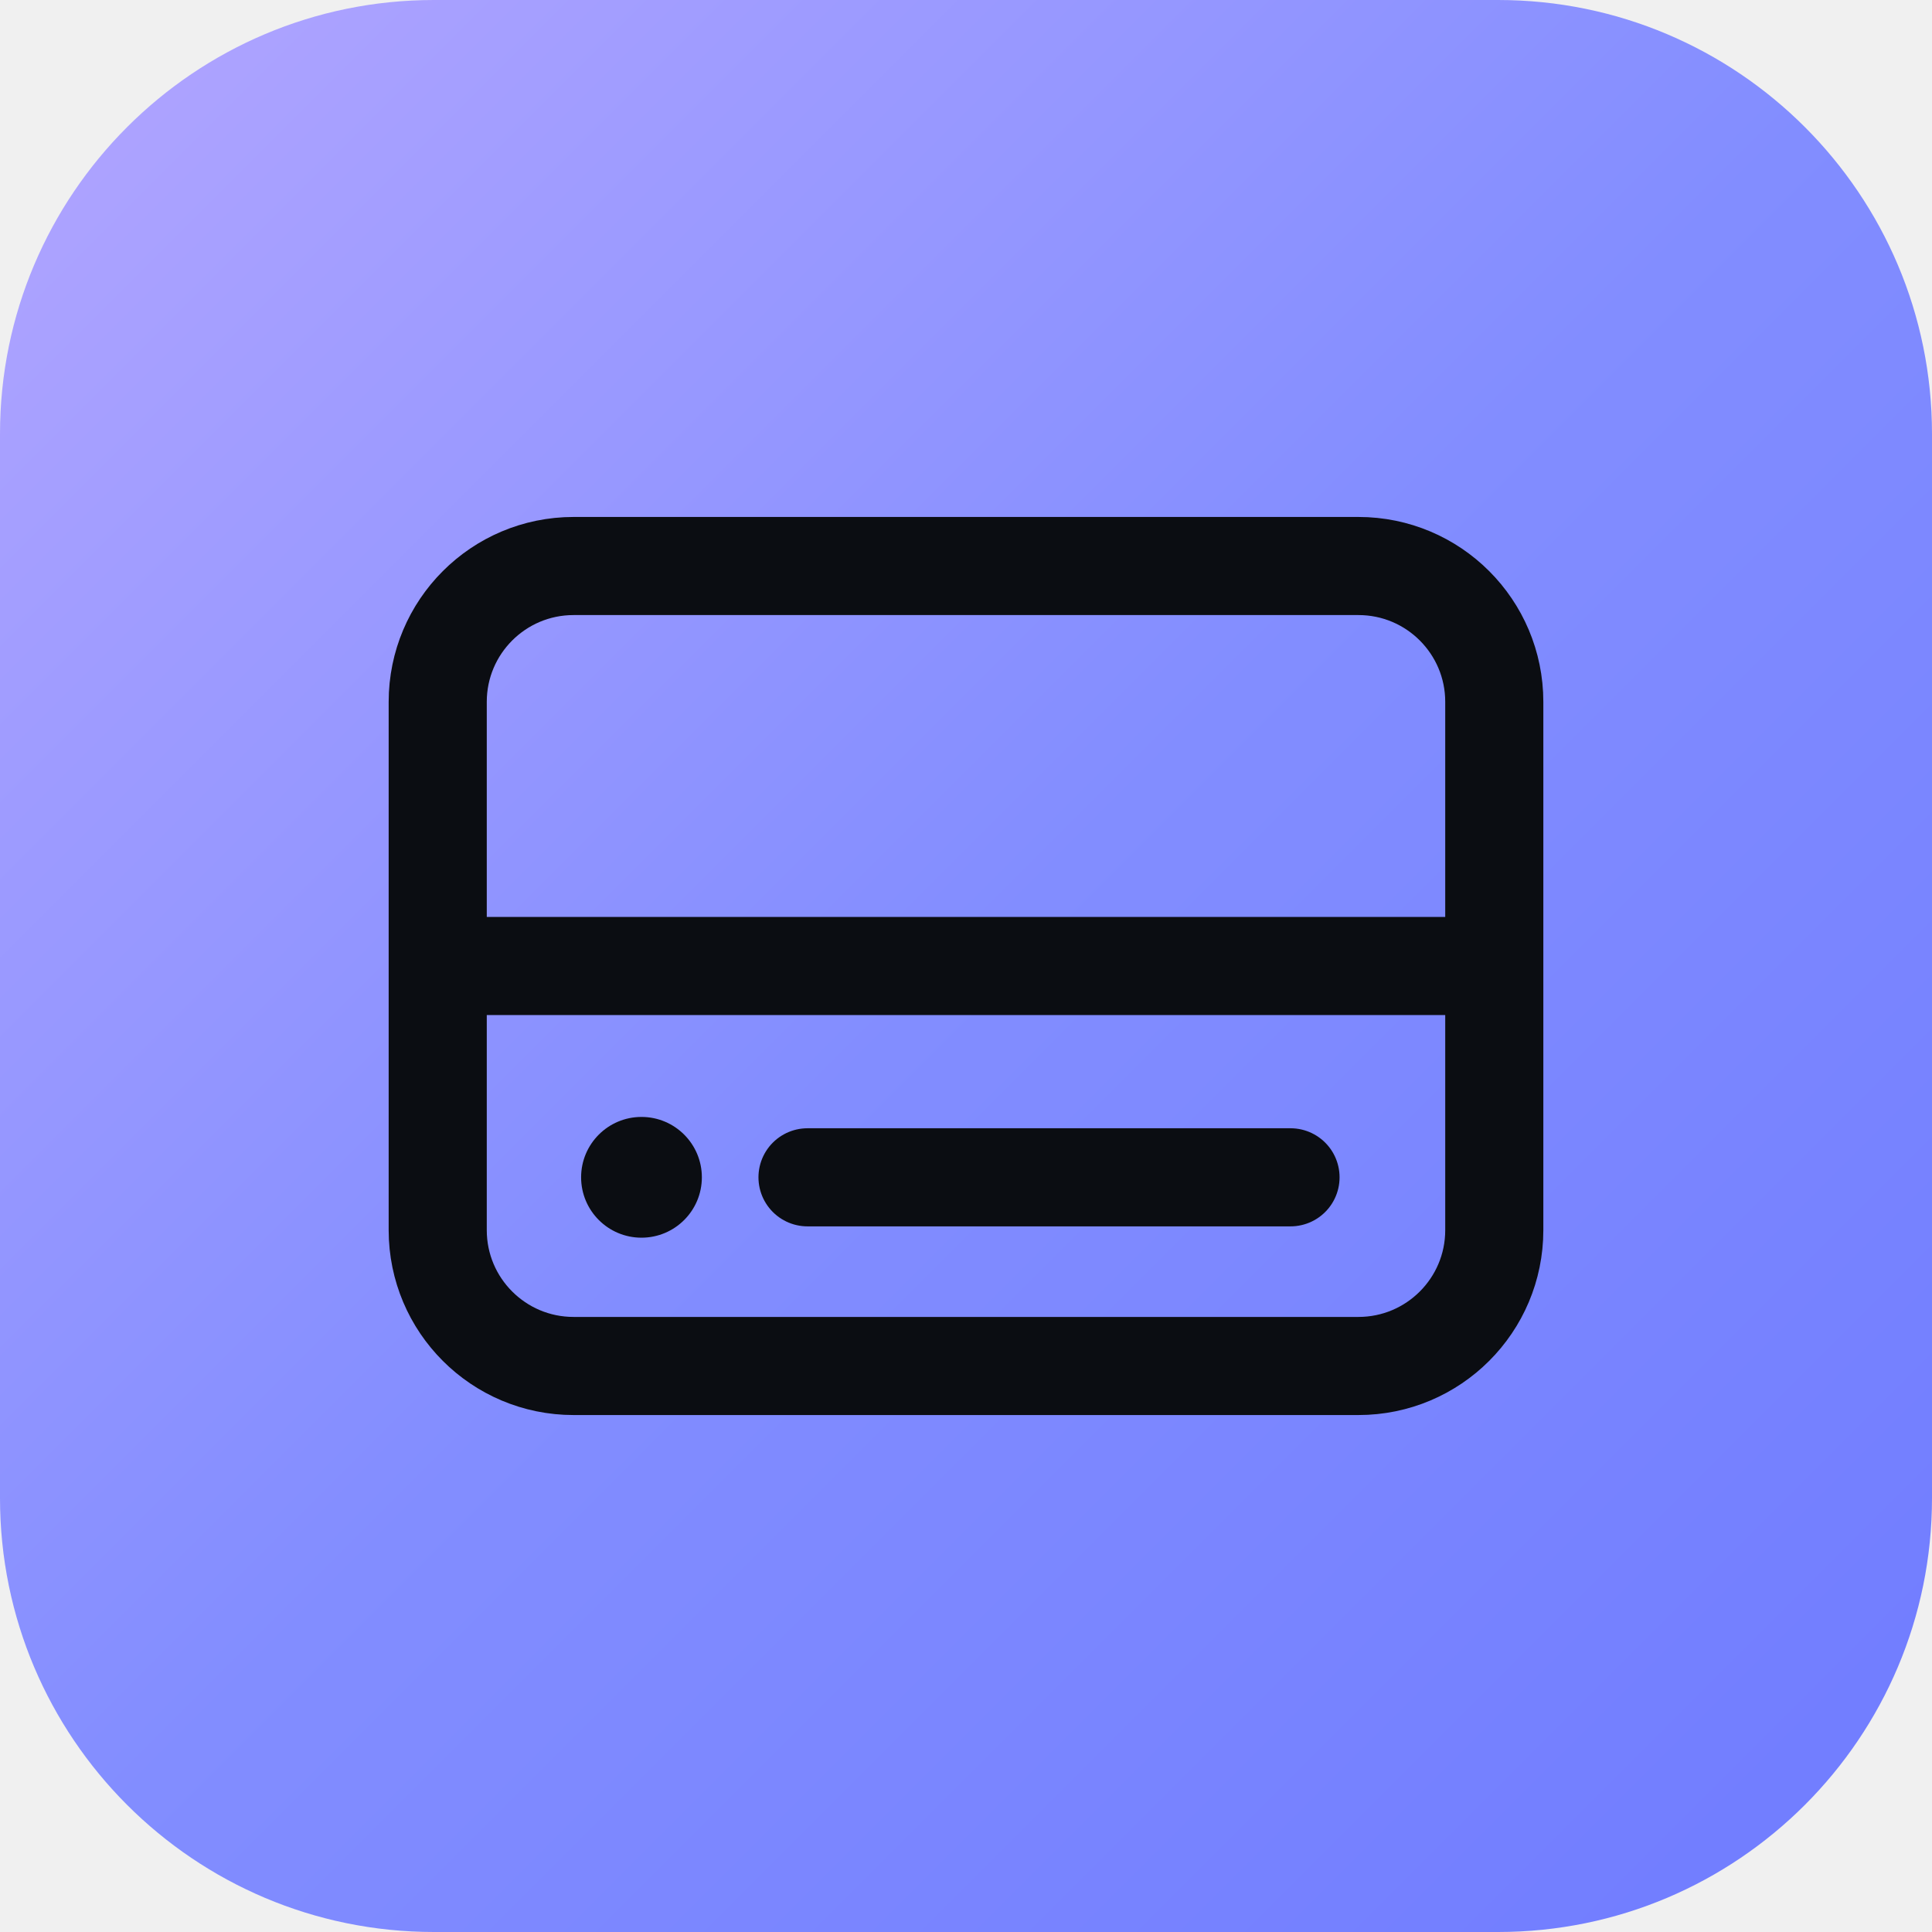
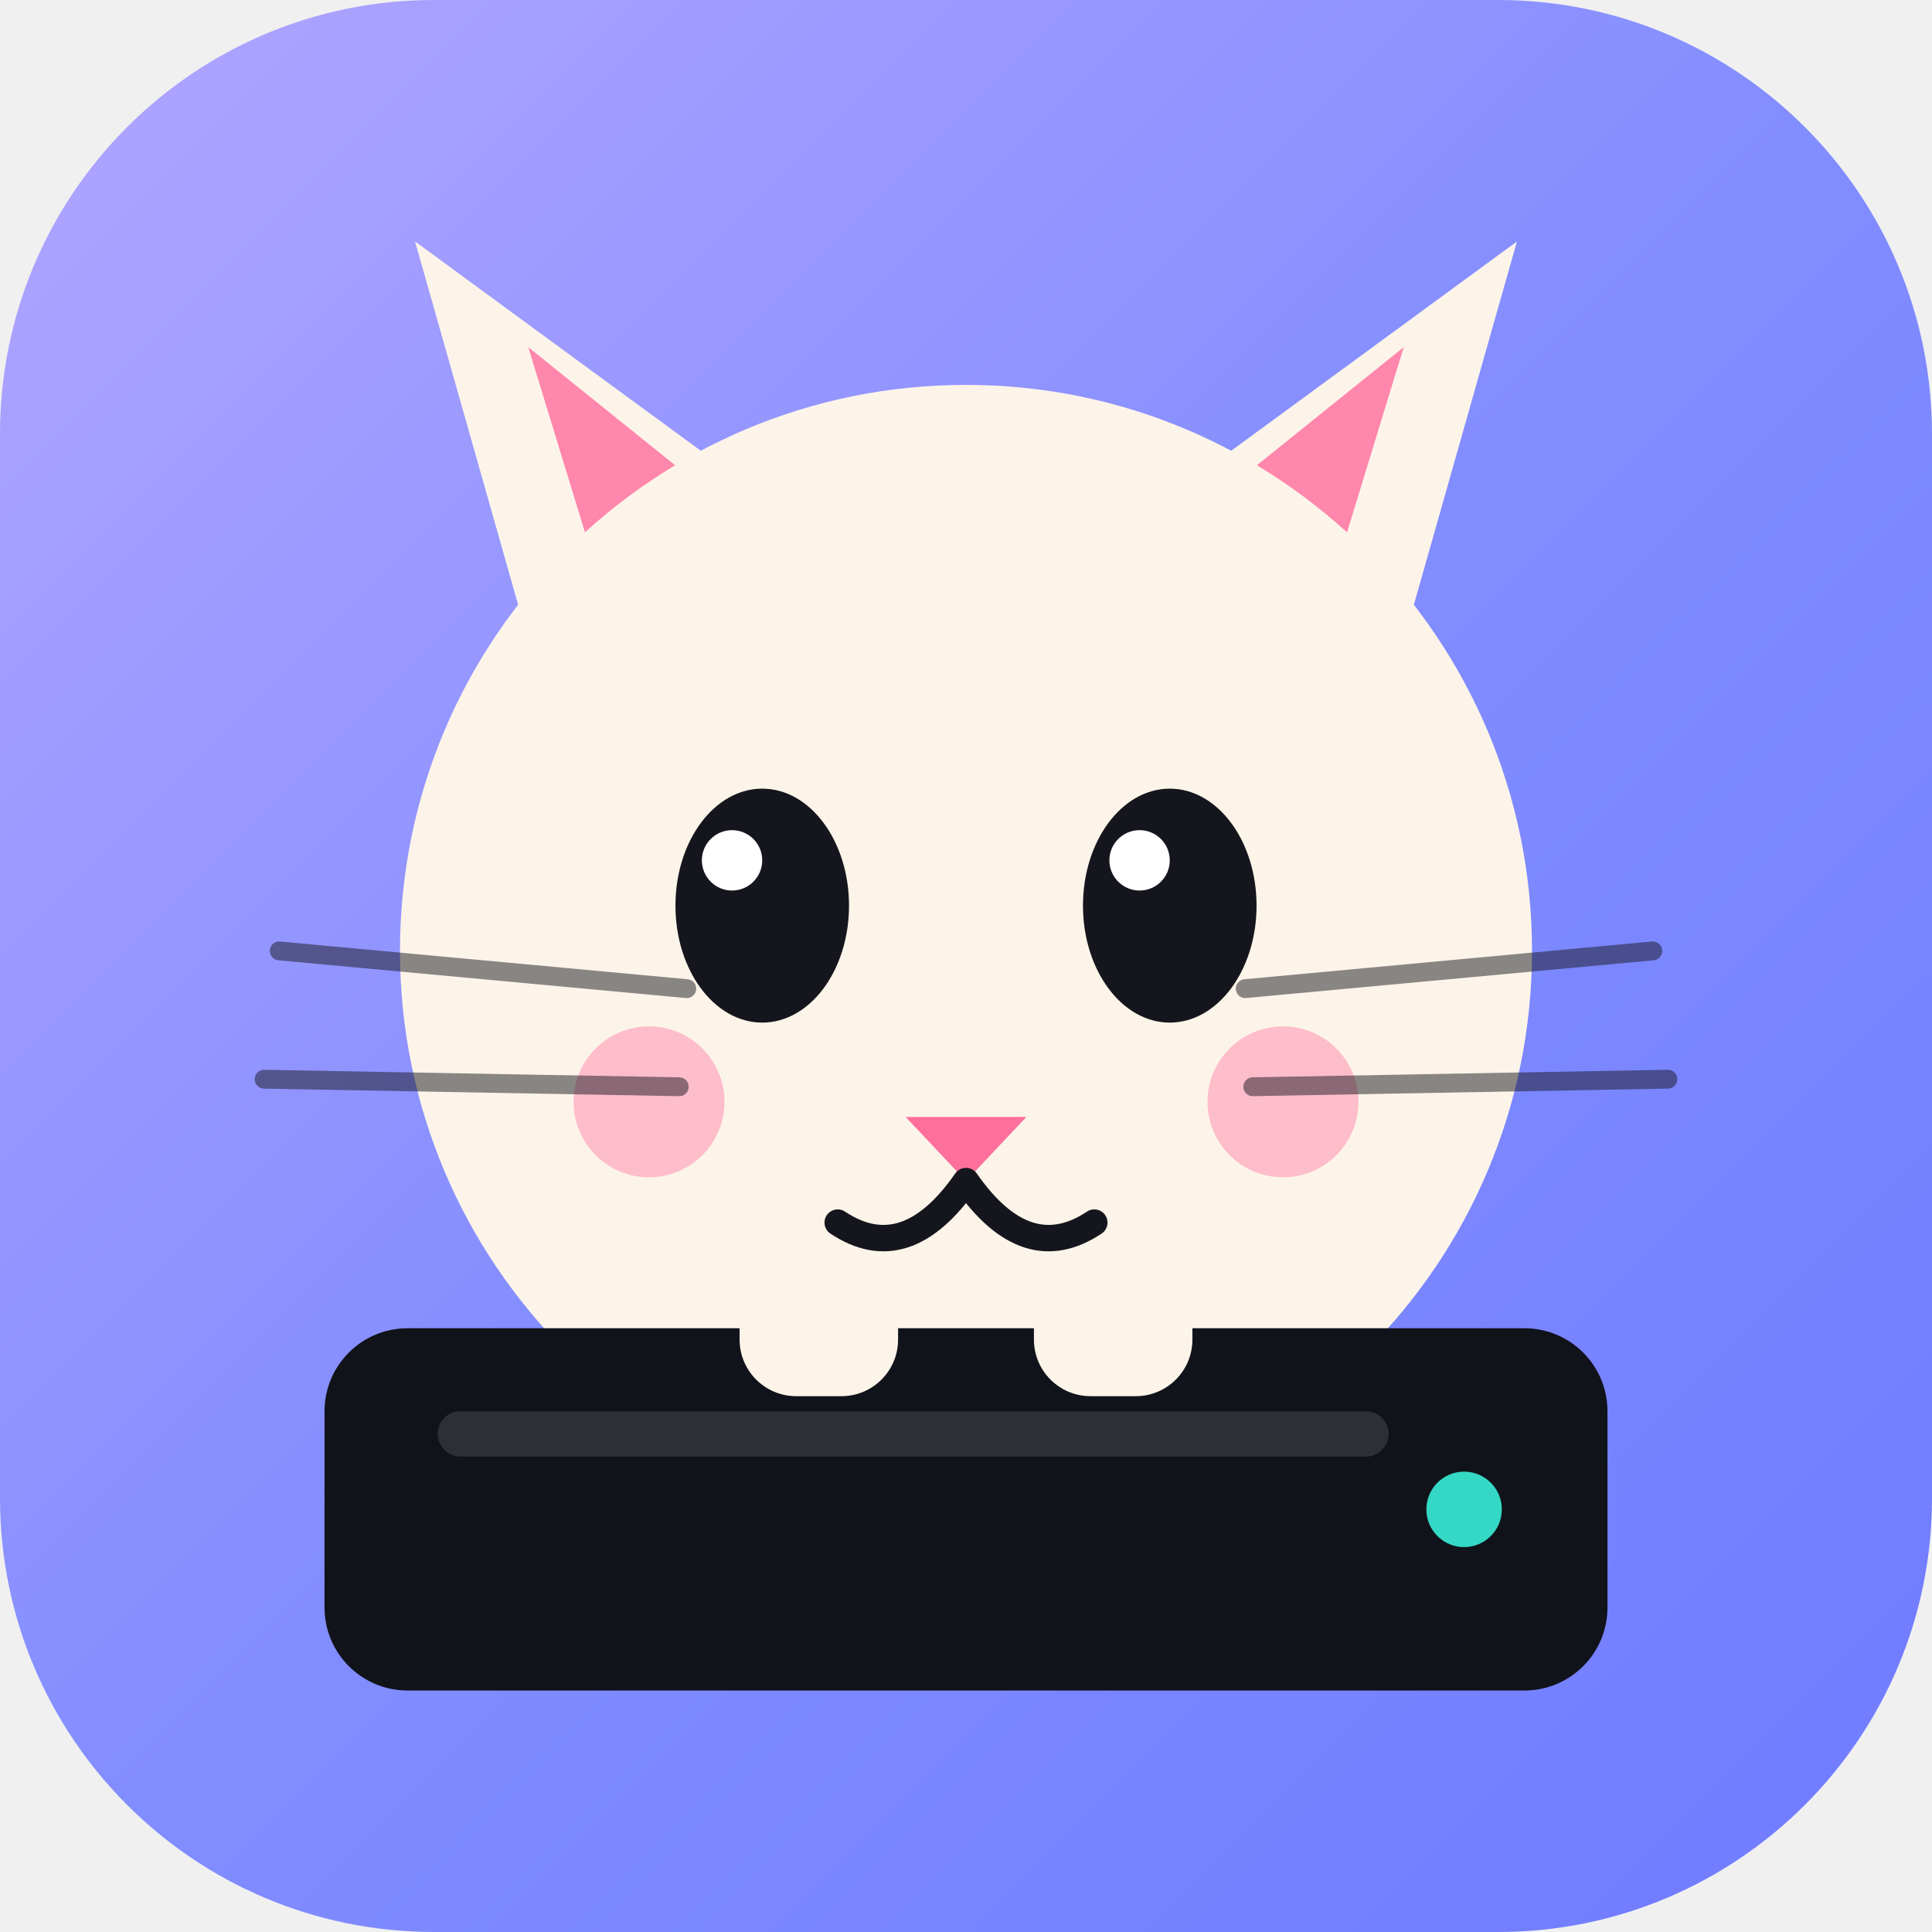
<svg xmlns="http://www.w3.org/2000/svg" width="512" height="512" viewBox="0 0 512 512">
  <defs>
    <linearGradient id="g" x1="0" y1="0" x2="1" y2="1">
      <stop offset="0" stop-color="#b3a6ff" />
      <stop offset=".5" stop-color="#828dff" />
      <stop offset="1" stop-color="#6f7bff" />
    </linearGradient>
  </defs>
  <rect width="512" height="512" rx="115" fill="url(#g)" />
-   <rect x="116" y="150" width="280" height="212" rx="36" fill="none" stroke="#0b0d12" stroke-width="26" />
-   <line x1="116" y1="256" x2="396" y2="256" stroke="#0b0d12" stroke-width="26" />
-   <circle cx="170" cy="312" r="16" fill="#0b0d12" />
-   <line x1="214" y1="312" x2="342" y2="312" stroke="#0b0d12" stroke-width="26" stroke-linecap="round" />
+   <path d="M150 205 L110 64 L252 168 Z" fill="#fdf4e9" />
+   <path d="M362 205 L402 64 L260 168 Z" fill="#fdf4e9" />
+   <path d="M170 190 L140 92 L232 166 Z" fill="#ff86ac" />
+   <path d="M342 190 L372 92 L280 166 Z" fill="#ff86ac" />
+   <ellipse cx="256" cy="252" rx="150" ry="150" fill="#fdf4e9" />
+   <circle cx="172" cy="292" r="20" fill="#ff86ac" opacity=".5" />
+   <circle cx="340" cy="292" r="20" fill="#ff86ac" opacity=".5" />
+   <g stroke="#15161d" stroke-width="5" stroke-linecap="round" opacity=".5">
+     <line x1="74" y1="252" x2="182" y2="262" />
+     <line x1="70" y1="286" x2="180" y2="288" />
+     <line x1="438" y1="252" x2="330" y2="262" />
+     <line x1="442" y1="286" x2="332" y2="288" />
+   </g>
+   <ellipse cx="202" cy="240" rx="23" ry="31" fill="#15161d" />
+   <ellipse cx="310" cy="240" rx="23" ry="31" fill="#15161d" />
+   <circle cx="194" cy="228" r="8" fill="#fff" />
+   <circle cx="302" cy="228" r="8" fill="#fff" />
+   <path d="M240 296 H272 L256 313 Z" fill="#ff6f9c" />
+   <path d="M256 313 q-16 23 -34 11 M256 313 q16 23 34 11" fill="none" stroke="#15161d" stroke-width="7" stroke-linecap="round" />
+   <rect x="86" y="352" width="340" height="96" rx="22" fill="#11131b" />
+   <rect x="116" y="374" width="252" height="12" rx="6" fill="#ffffff" opacity=".12" />
+   <circle cx="388" cy="400" r="10" fill="#34d8c4" />
+   <rect x="196" y="336" width="42" height="34" rx="15" fill="#fdf4e9" />
+   <rect x="274" y="336" width="42" height="34" rx="15" fill="#fdf4e9" />
</svg>
